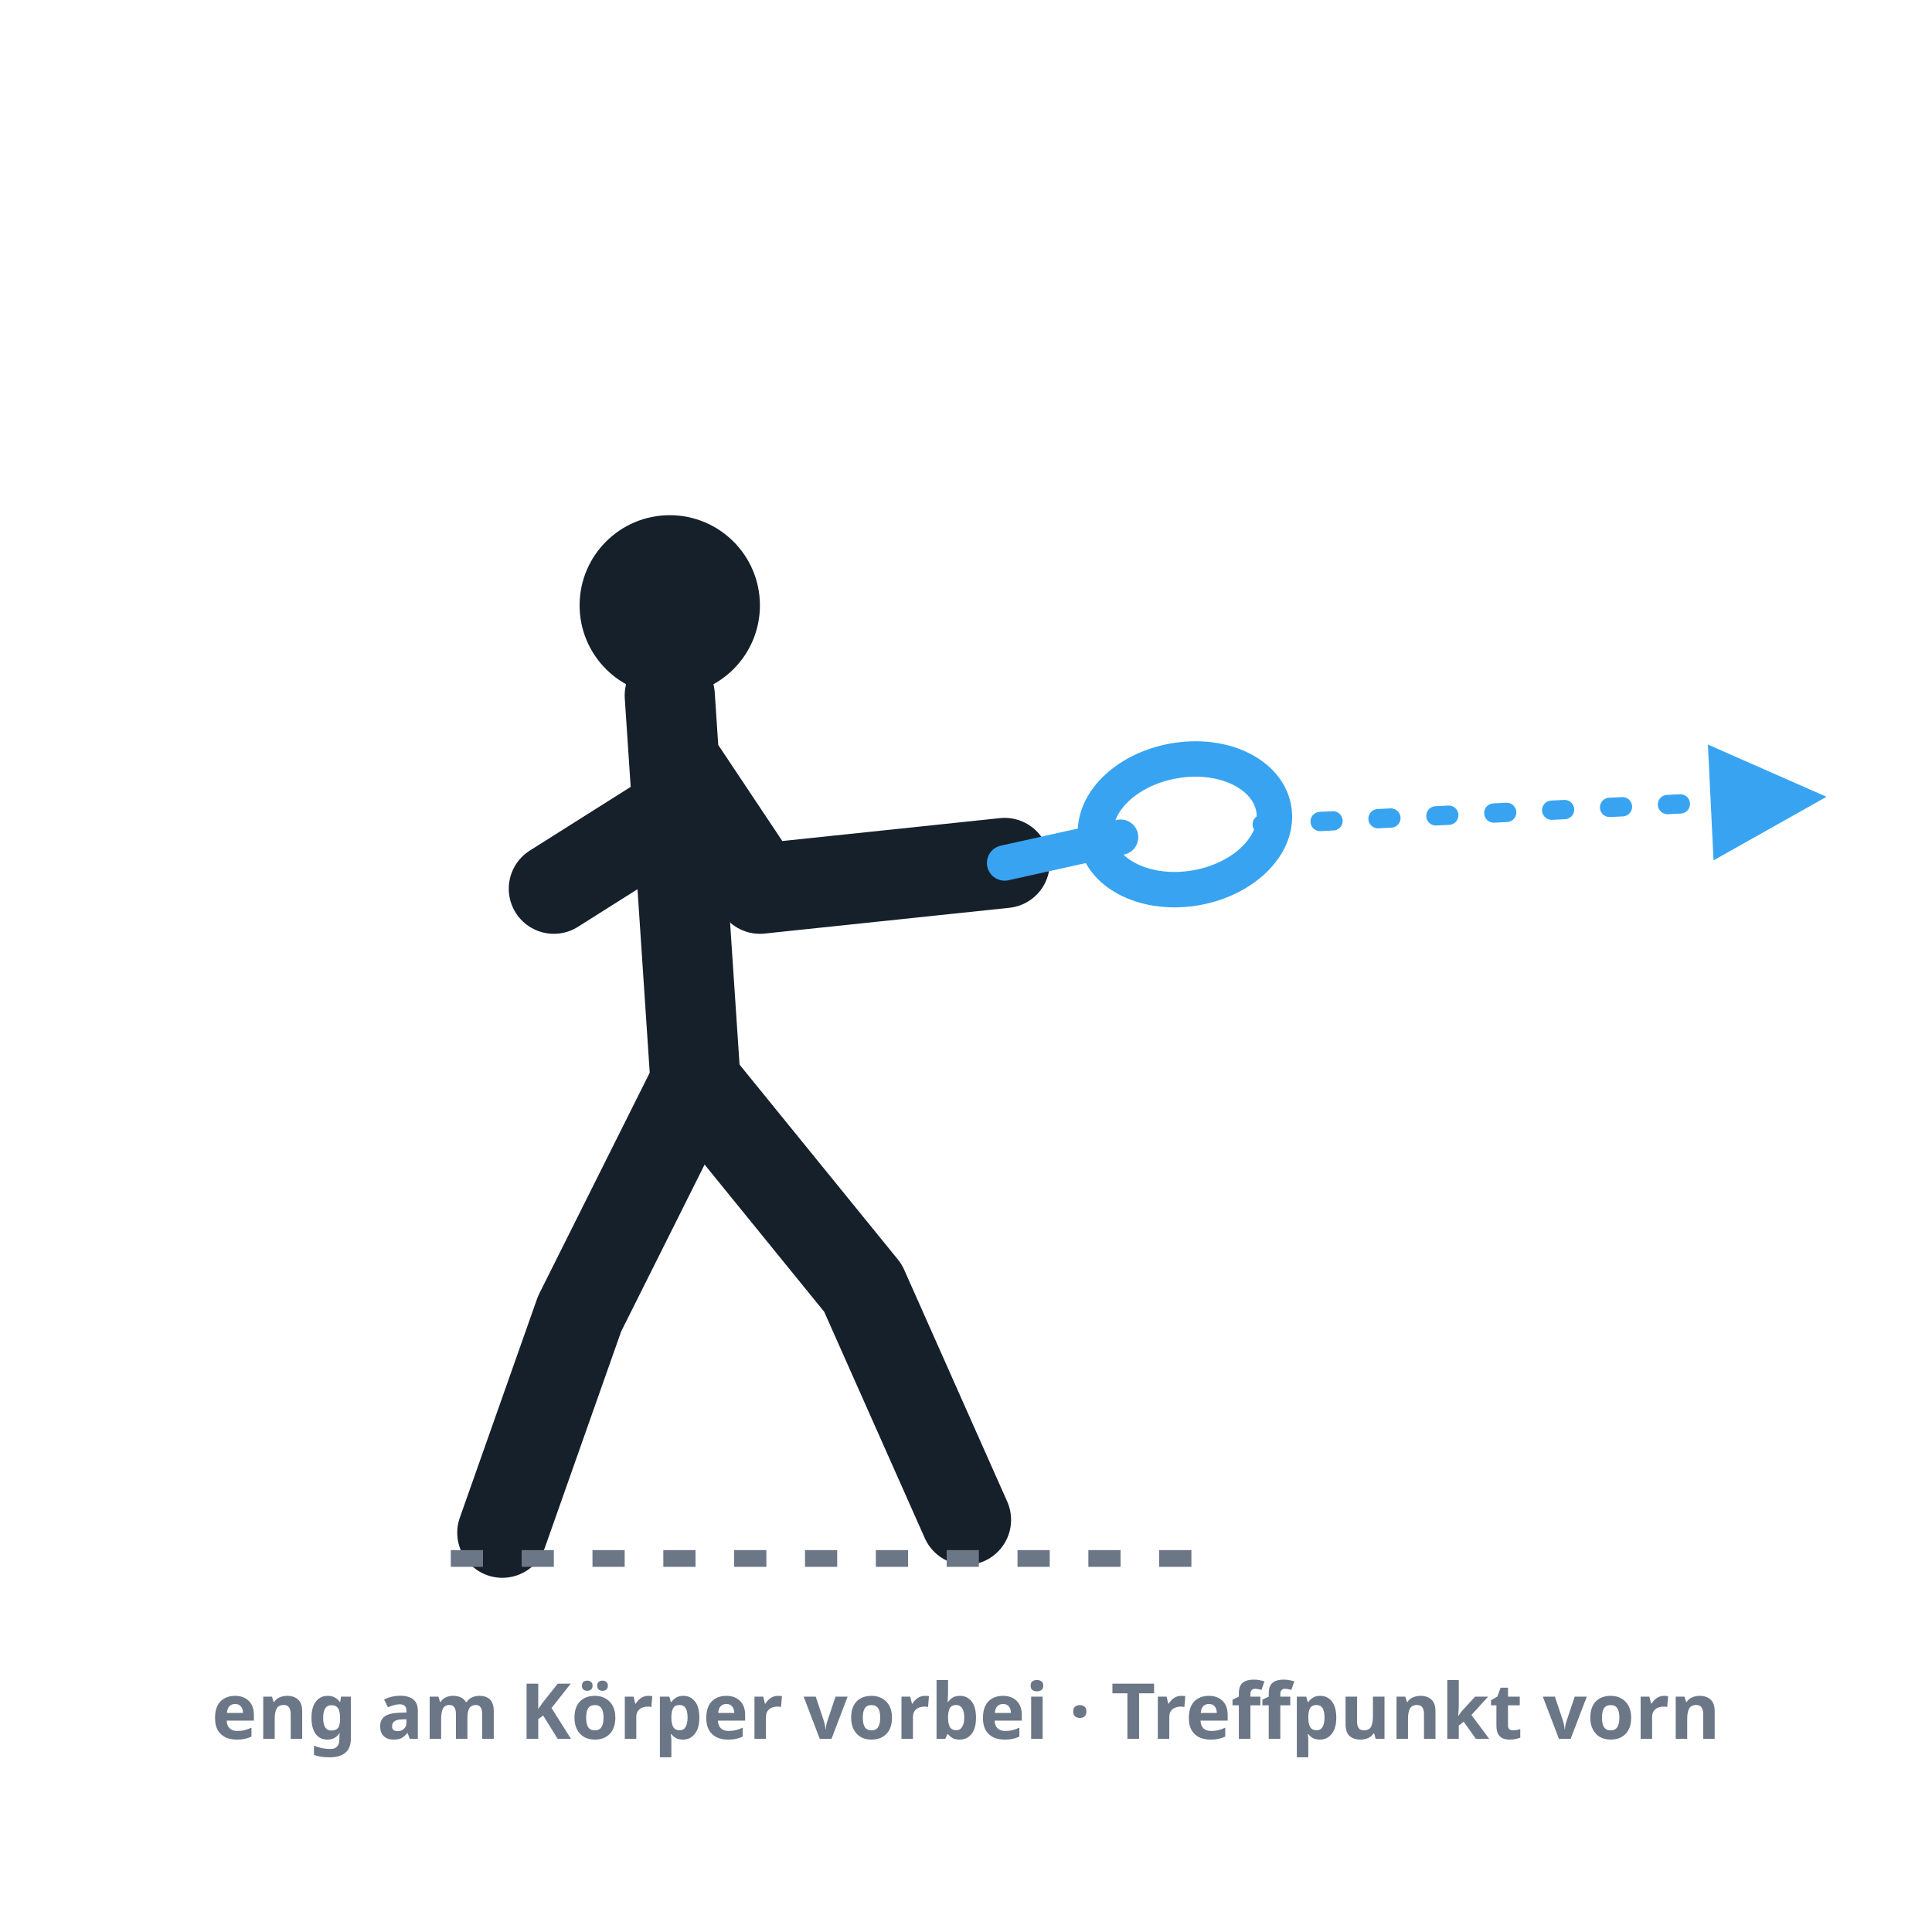
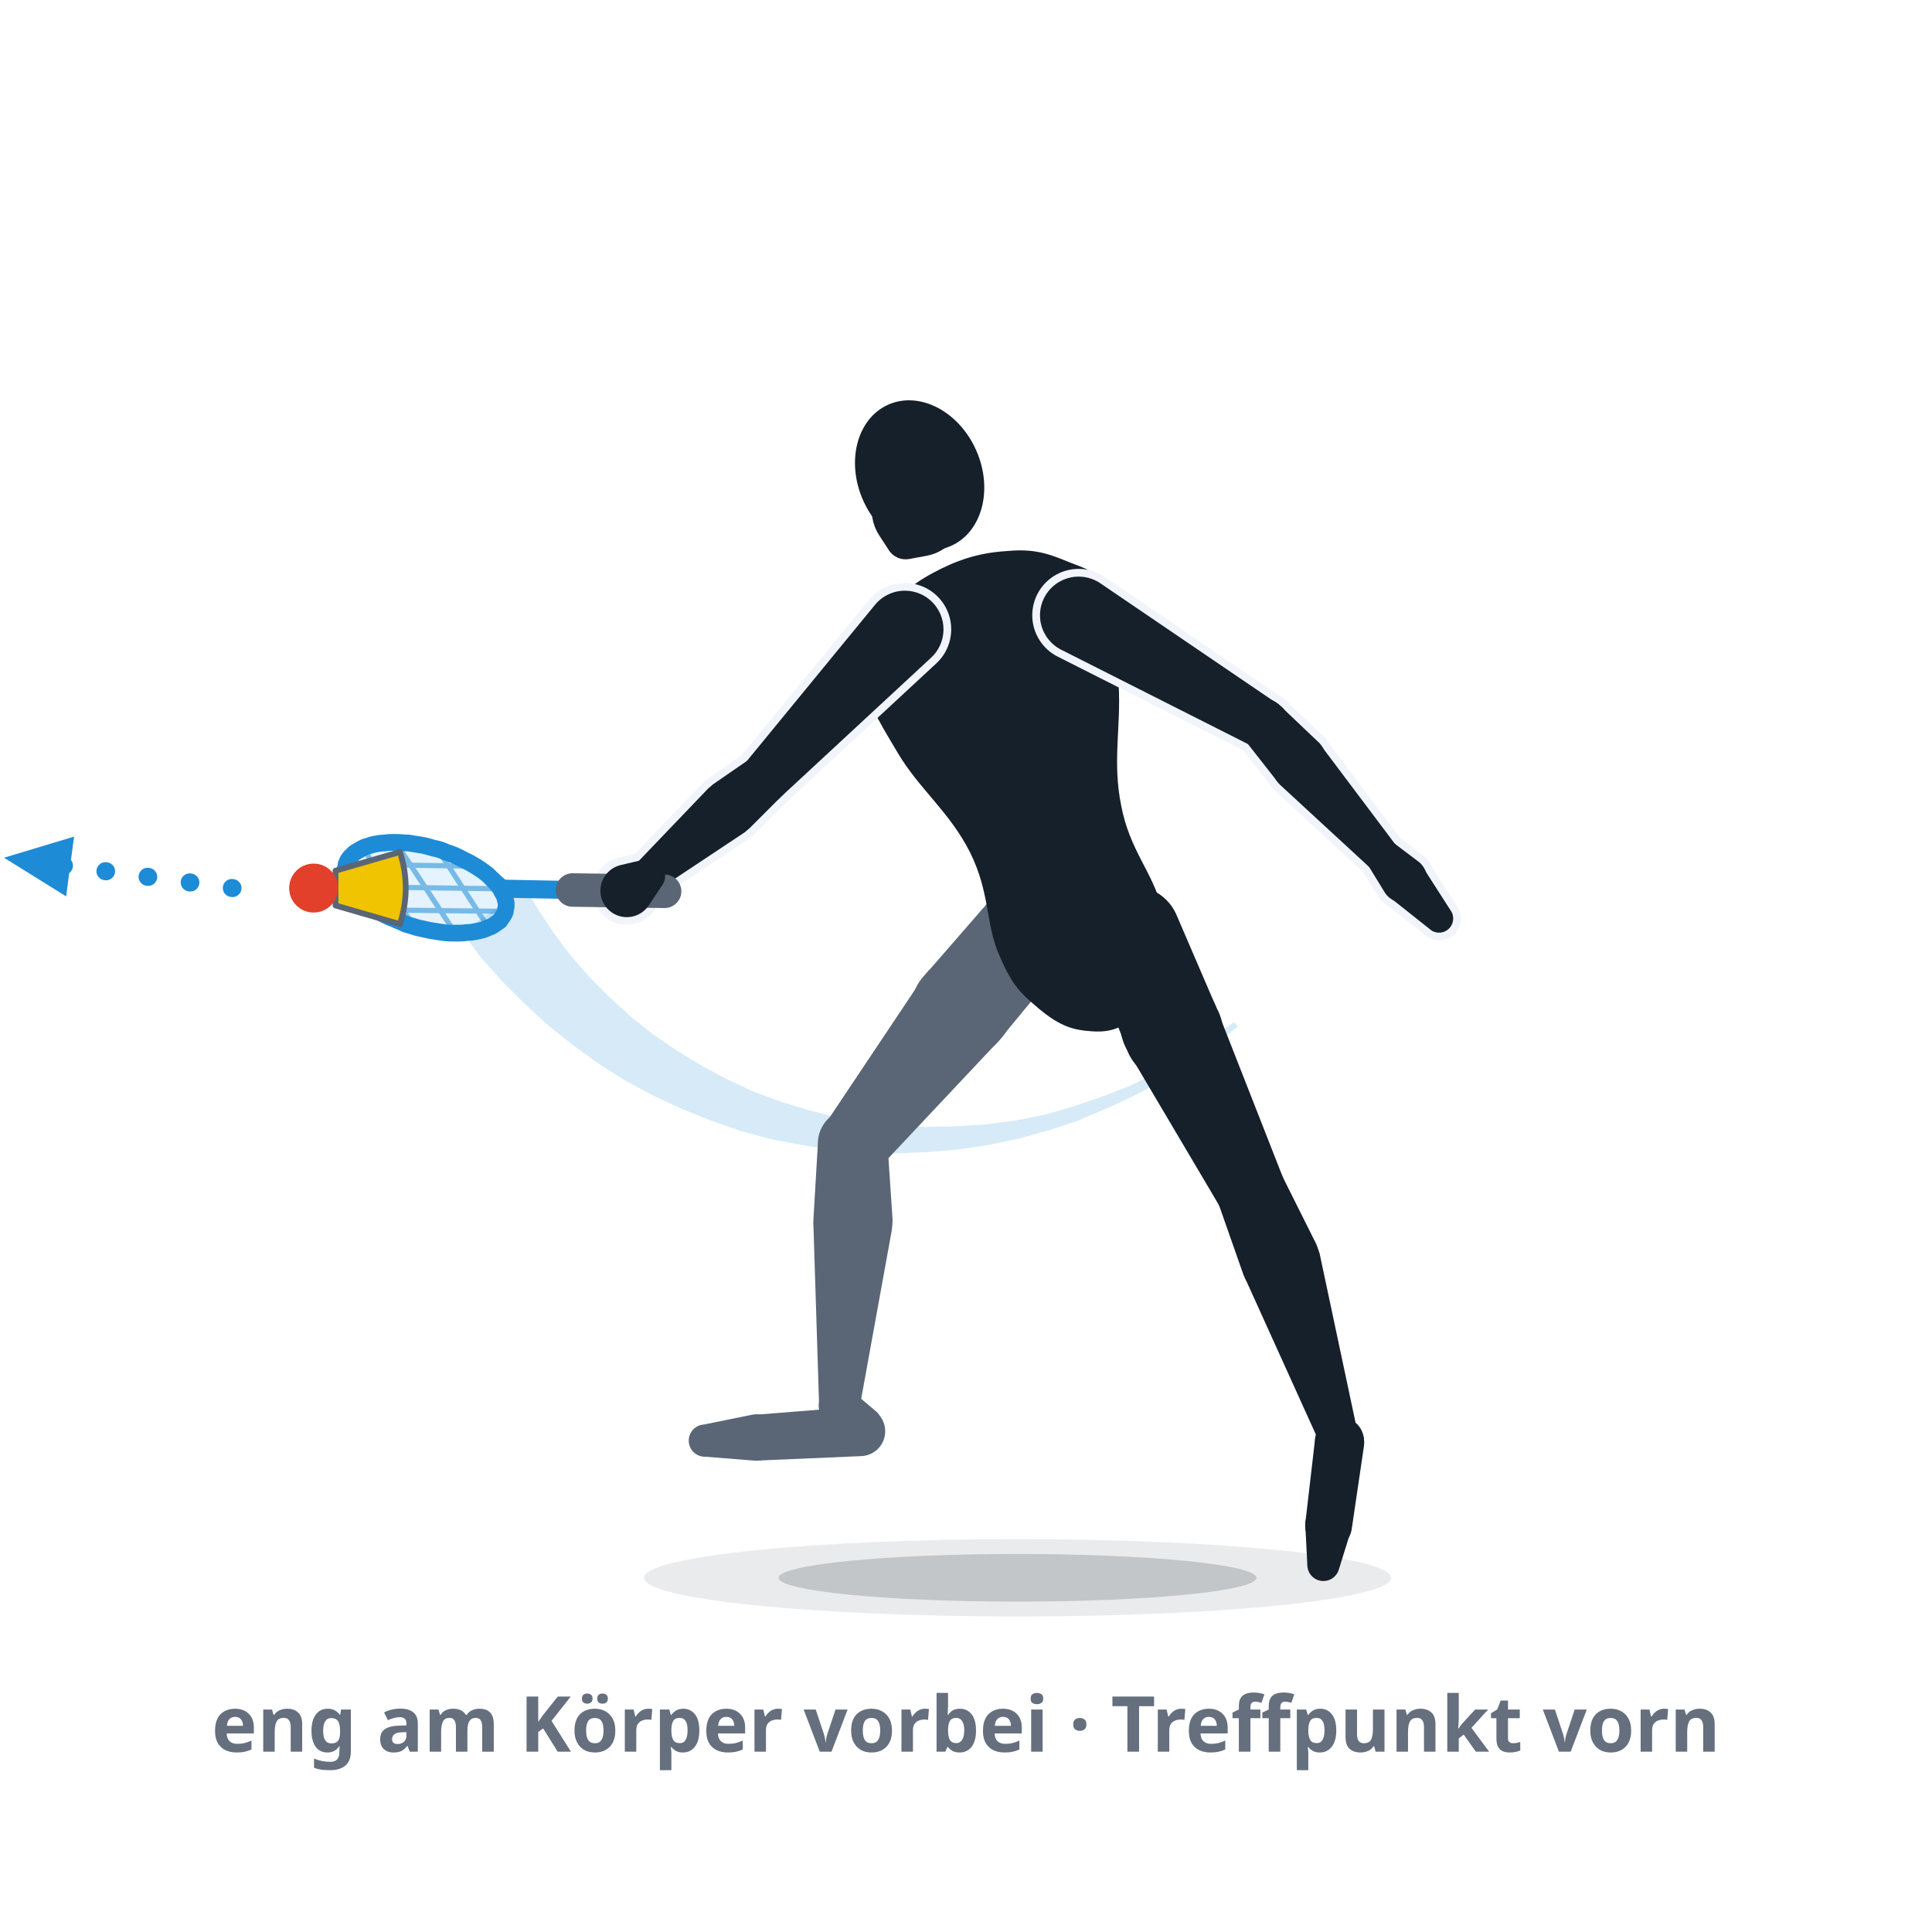
- <svg xmlns="http://www.w3.org/2000/svg" viewBox="0 0 300 300" role="img" aria-label="Die Rückhand: Gewicht auf dem schlägerseitigen Fuß, Oberkörper öffnet zur Schlagrichtung, der Schläger wird eng am Körper vorbei nach vorn geführt.">
+ <svg xmlns="http://www.w3.org/2000/svg" viewBox="0 0 300 300" role="img" data-quelle="figuren" aria-label="Die Rückhand: Gewicht auf dem schlägerseitigen Fuß, Oberkörper öffnet zur Schlagrichtung, der Schläger wird eng am Körper vorbei nach vorn geführt.">
  <style>
-     .fig{fill:none;stroke:var(--tinte,#16202b);stroke-width:14;stroke-linecap:round;stroke-linejoin:round}
-     .kopf{fill:var(--tinte,#16202b)}
-     .schaft{fill:none;stroke:var(--primaer,#38a4f1);stroke-width:5.5;stroke-linecap:round}
-     .kelle{fill:none;stroke:var(--primaer,#38a4f1);stroke-width:5.5}
-     .bahn{fill:none;stroke:var(--primaer,#38a4f1);stroke-width:3;stroke-dasharray:2 7;stroke-linecap:round}
-     .boden{fill:none;stroke:var(--tinte-3,#6b7686);stroke-width:2.6;stroke-dasharray:5 6}
-     .mk{fill:var(--primaer,#38a4f1)}
-     .st{fill:var(--tinte-3,#6b7686);font:600 12px/1 system-ui,sans-serif;text-anchor:middle}
+     .s-k{fill:var(--tinte,#16202b)}
+     .s-f{fill:var(--tinte-2,#5a6675)}
+     .s-x{fill:var(--flaeche-2,#f1f5fb);stroke:var(--flaeche-2,#f1f5fb);stroke-width:2.4;stroke-linejoin:round}
+     .s-rf{fill:var(--primaer,#38a4f1);opacity:.14}
+     .s-rs{fill:none;stroke:var(--primaer-dunkel,#1e8bd6);stroke-width:.8;opacity:.55}
+     .s-rr{fill:none;stroke:var(--primaer-dunkel,#1e8bd6);stroke-width:2.6;stroke-linejoin:round}
+     .s-rh{fill:none;stroke:var(--primaer-dunkel,#1e8bd6);stroke-width:2.1;stroke-linecap:round;stroke-linejoin:round}
+     .s-rsch{fill:none;stroke:var(--primaer-dunkel,#1e8bd6);stroke-width:2.8;stroke-linecap:round}
+     .s-rg{fill:none;stroke:var(--tinte-2,#5a6675);stroke-width:5.2;stroke-linecap:round}
+     .s-korb{fill:var(--speeder-korb,#f0c400);stroke:var(--tinte-2,#5a6675);stroke-width:.9;stroke-linejoin:round}
+     .s-kappe{fill:var(--speeder-kappe,#e2402a)}
+     .s-sch{fill:var(--schatten-boden,#16202b2e)}
+     .s-schw{fill:var(--schatten-boden,#16202b2e);opacity:.5}
+     .s-spur{fill:var(--primaer-dunkel,#1e8bd6);opacity:.18}
+     .s-bahn{fill:none;stroke:var(--primaer-dunkel,#1e8bd6);stroke-width:2.8;stroke-dasharray:.1 6.5;stroke-linecap:round}
+     .s-mk{fill:var(--primaer-dunkel,#1e8bd6)}
+     .st{fill:var(--tinte-3,#656f7e);font:600 12px/1 system-ui,sans-serif;text-anchor:middle}
  </style>
  <defs>
-     <marker id="m004" viewBox="0 0 10 10" markerWidth="7.5" markerHeight="7.5" refX="6.5" refY="5" orient="auto">
-       <path d="M1,1 L9,5 L1,9 Z" class="mk" />
+     <marker id="p004" viewBox="0 0 10 10" markerWidth="4.4" markerHeight="4.4" refX="5" refY="5" orient="auto">
+       <path d="M1,1.2 L9.4,5 L1,8.8 Z" class="s-mk" />
    </marker>
  </defs>
-   <circle class="kopf" cx="104" cy="94" r="14" />
-   <path class="fig" d="M104,108 L108,168" />
-   <path class="fig" d="M106,120 L118,138 L156,134" />
-   <path class="fig" d="M105,126 L86,138" />
-   <path class="fig" d="M108,168 L134,200 L150,236" />
-   <path class="fig" d="M108,168 L90,204 L78,238" />
-   <line class="schaft" x1="156" y1="134" x2="174" y2="130" />
-   <ellipse class="kelle" cx="184" cy="128" rx="10" ry="14" transform="rotate(80 184 128)" />
-   <path class="bahn" d="M196,128 L278,124" marker-end="url(#m004)" />
-   <line class="boden" x1="70" y1="242" x2="186" y2="242" />
-   <text class="st" x="150" y="270">eng am Körper vorbei · Treffpunkt vorn</text>
+   <ellipse class="s-schw" cx="158" cy="245" rx="58" ry="6" />
+   <ellipse class="s-sch" cx="158" cy="245" rx="37.1" ry="3.7" />
+   <path class="s-spur" d="M192.2,159.4L188.4,162.4L184.5,165.2L180.5,167.8L176.2,170.1L171.9,172.1L167.4,174L162.9,175.5L158.2,176.8L153.5,177.8L148.7,178.5L143.9,178.9L139,179.1L134.2,179L129.3,178.6L124.5,177.8L119.8,176.9L115,175.6L110.4,174L105.9,172.2L101.4,170.1L97.1,167.8L93,165.2L89,162.3L85.1,159.2L81.5,155.9L78,152.4L74.7,148.7L71.7,144.7L81.6,138L83.8,141.6L86.2,145.2L88.8,148.6L91.7,151.9L94.8,155L98.1,158L101.5,160.7L105.2,163.2L109,165.5L112.9,167.6L117,169.5L121.3,171.1L125.6,172.4L130,173.5L134.5,174.2L139.1,174.8L143.7,175L148.3,174.9L153,174.6L157.6,174L162.2,173.1L166.7,171.8L171.1,170.3L175.5,168.6L179.7,166.5L183.9,164.2L187.8,161.6L191.6,158.7Z" />
+   <g class="s-f">
+     <path d="M154.5,138.9L143.8,151.2A7.7,7.7 0 1 0 155.5,161.1L165.9,148.5A7.4,7.4 0 0 0 154.5,138.9Z" />
+     <path d="M143.2,152L127.9,174.9A5.4,5.4 0 0 0 136.3,181.6L155.2,161.5A7.7,7.7 0 1 0 143.2,152Z" />
+     <path d="M127,177.6L126.3,189.5A6.1,6.1 0 1 0 138.6,189.4L137.8,177.5A5.4,5.4 0 0 0 127,177.6Z" />
+     <path d="M126.3,190L127.2,218.5A3.1,3.1 0 0 0 133.4,219L138.5,190.9A6.1,6.1 0 1 0 126.3,190Z" />
+     <path d="M127.7,220.1L130.4,224.3A3.8,3.8 0 1 0 136.2,219.3L132.3,216A3.1,3.1 0 0 0 127.7,220.1Z" />
+     <path d="M133.4,218.4L117.1,219.7A3.6,3.6 0 0 0 117.6,226.8L133.8,226.1A3.8,3.8 0 1 0 133.4,218.4Z" />
+     <path d="M116.7,219.7L109.3,221.2A2.5,2.5 0 0 0 109.6,226.2L117.1,226.8A3.6,3.6 0 1 0 116.7,219.7Z" />
+   </g>
+   <g class="s-k">
+     <path d="M155.9,85.6C160,85.2 162.1,85.7 165.3,87C168.6,88.4 170.4,88.4 172.1,92.2C173.8,96.1 173.3,99.7 173.7,106.3C174.1,112.9 172.7,118.2 174.1,125.1C175.4,132 179,135.5 180.3,140.7C181.5,145.8 181.1,147.4 180.3,150.9C179.4,154.3 178.3,156.1 176.1,158C173.9,159.8 172.1,160.4 169.1,160.1C166.2,159.9 164.2,159 161.4,156.7C158.6,154.3 157.3,153.3 155.2,148.4C153,143.5 153.8,138.7 150.6,132.3C147.4,126 142.7,122.5 139.4,116.9C136,111.2 134.2,108.3 133.9,104C133.5,99.8 135.3,98.6 137.5,95.6C139.7,92.6 141.1,91 144.8,89C148.5,87 151.8,85.9 155.9,85.6Z" />
+     <path d="M169,147.9L174.8,162.4A7.7,7.7 0 1 0 188.9,156.5L182.7,142.1A7.4,7.4 0 0 0 169,147.9Z" />
+     <path d="M175.3,163.5L189.5,187.5A5.4,5.4 0 0 0 199.2,182.8L189,156.8A7.7,7.7 0 1 0 175.3,163.5Z" />
+     <path d="M189.1,186.6L193.1,198A6.1,6.1 0 1 0 204.4,193.2L199,182.4A5.4,5.4 0 0 0 189.1,186.6Z" />
+     <path d="M193.3,198.4L204.8,223.8A3.1,3.1 0 0 0 210.7,221.9L204.9,194.6A6.1,6.1 0 1 0 193.3,198.4Z" />
+     <path d="M204.7,221.7L204.3,222.9A3.8,3.8 0 1 0 210.8,221.2L209.9,220.4A3.1,3.1 0 0 0 204.7,221.7Z" />
+     <path d="M204.2,223.5L202.7,236.4A3.6,3.6 0 0 0 209.9,237.4L211.8,224.5A3.8,3.8 0 1 0 204.2,223.5Z" />
+     <path d="M202.7,237L203,243A2.5,2.5 0 0 0 207.9,243.7L209.7,237.9A3.6,3.6 0 1 0 202.7,237Z" />
+   </g>
+   <g class="s-k">
+     <ellipse cx="142.8" cy="73.8" rx="9.6" ry="12" transform="rotate(-24 142.8 73.8)" />
+     <path d="M136.5,83.1L138,85.4A3.1,3.1 0 0 0 141.2,86.8L143.9,86.3A7.2,7.2 0 1 0 136.5,83.1Z" />
+   </g>
+   <g class="s-x">
+     <path d="M135.8,94L115.7,118.5A3.8,3.8 0 0 0 121.3,123.7L144.5,102.2A6,6 0 1 0 135.8,94Z" />
+     <path d="M116.5,117.8L110.7,121.8A4.4,4.4 0 1 0 116.4,128.6L121.4,123.6A3.8,3.8 0 0 0 116.5,117.8Z" />
+     <path d="M110,122.4L98.6,134.3A2.6,2.6 0 0 0 102,138.3L115.7,129.2A4.4,4.4 0 1 0 110,122.4Z" />
+     <path d="M99.9,133.5L96.5,134.3A4.1,4.1 0 1 0 100.8,140.5L102.8,137.5A2.6,2.6 0 0 0 99.9,133.5Z" />
+   </g>
+   <g class="s-k">
+     <path d="M135.8,94L115.7,118.5A3.8,3.8 0 0 0 121.3,123.7L144.5,102.2A6,6 0 1 0 135.8,94Z" />
+     <path d="M116.5,117.8L110.7,121.8A4.4,4.4 0 1 0 116.4,128.6L121.4,123.6A3.8,3.8 0 0 0 116.5,117.8Z" />
+     <path d="M110,122.4L98.6,134.3A2.6,2.6 0 0 0 102,138.3L115.7,129.2A4.4,4.4 0 1 0 110,122.4Z" />
+   </g>
+   <path class="s-rf" d="M54.5,137.7C54.8,138.1 55,138.4 55.4,138.8C55.7,139.2 56.1,139.5 56.5,139.9C56.9,140.2 57.4,140.6 57.9,140.9C58.4,141.2 58.9,141.6 59.4,141.9C60,142.2 60.6,142.5 61.2,142.7C61.8,143 62.4,143.2 63,143.5C63.7,143.7 64.3,143.9 65,144.1C65.6,144.2 66.3,144.4 66.9,144.5C67.6,144.6 68.2,144.7 68.8,144.8C69.5,144.9 70.1,144.9 70.7,144.9C71.3,144.9 71.9,144.9 72.5,144.8C73,144.8 73.6,144.7 74.1,144.6C74.6,144.5 75,144.4 75.5,144.2C75.9,144 76.3,143.9 76.6,143.7C77,143.4 77.3,143.2 77.6,143C77.8,142.7 78,142.4 78.2,142.1C78.4,141.8 78.5,141.5 78.5,141.2C78.6,140.9 78.6,140.5 78.6,140.2C78.5,139.8 78.4,139.5 78.3,139.1C78.1,138.8 77.9,138.4 77.7,138C77.5,137.7 77.2,137.3 76.8,136.9C76.5,136.6 76.1,136.2 75.7,135.8C75.3,135.5 74.8,135.1 74.3,134.8C73.9,134.5 73.3,134.2 72.8,133.9C72.2,133.6 71.6,133.3 71,133C70.4,132.7 69.8,132.5 69.2,132.3C68.6,132 67.9,131.8 67.3,131.7C66.6,131.5 66,131.3 65.3,131.2C64.7,131.1 64,131 63.4,130.9C62.7,130.9 62.1,130.8 61.5,130.8C60.9,130.8 60.3,130.8 59.7,130.9C59.2,130.9 58.6,131 58.1,131.1C57.6,131.2 57.2,131.4 56.7,131.5C56.3,131.7 55.9,131.9 55.6,132.1C55.2,132.3 54.9,132.5 54.7,132.8C54.4,133 54.2,133.3 54,133.6C53.9,133.9 53.7,134.2 53.7,134.5C53.6,134.8 53.6,135.2 53.7,135.5C53.7,135.9 53.8,136.2 53.9,136.6C54.1,137 54.3,137.3 54.5,137.7Z" />
+   <path class="s-rs" d="M73.1,134.5L54.5,134.2M76.9,138L55.3,137.7M77.7,141.5L59.1,141.3M68.3,132.4L75.5,143.5M61.9,131.5L70.3,144.3M56.7,132.2L63.9,143.3" />
+   <path class="s-rh" d="M75.2,135.2L78.5,138L78.8,140.8" />
+   <path class="s-rsch" d="M88.9,138.2L78.5,138" />
+   <path class="s-rr" d="M54.5,137.7C54.8,138.1 55,138.4 55.4,138.8C55.7,139.2 56.1,139.5 56.5,139.9C56.9,140.2 57.4,140.6 57.9,140.9C58.4,141.2 58.9,141.6 59.4,141.9C60,142.2 60.6,142.5 61.2,142.7C61.8,143 62.4,143.2 63,143.5C63.7,143.7 64.3,143.9 65,144.1C65.6,144.2 66.3,144.4 66.9,144.5C67.6,144.6 68.2,144.7 68.8,144.8C69.5,144.9 70.1,144.9 70.7,144.9C71.3,144.9 71.9,144.9 72.5,144.8C73,144.8 73.6,144.7 74.1,144.6C74.6,144.5 75,144.4 75.5,144.2C75.9,144 76.3,143.9 76.6,143.7C77,143.4 77.3,143.2 77.6,143C77.8,142.7 78,142.4 78.2,142.1C78.4,141.8 78.5,141.5 78.5,141.2C78.6,140.9 78.6,140.5 78.6,140.2C78.5,139.8 78.4,139.5 78.3,139.1C78.1,138.8 77.9,138.4 77.7,138C77.5,137.7 77.2,137.3 76.8,136.9C76.5,136.6 76.1,136.2 75.7,135.8C75.3,135.5 74.8,135.1 74.3,134.8C73.9,134.5 73.3,134.2 72.8,133.9C72.2,133.6 71.6,133.3 71,133C70.4,132.7 69.8,132.5 69.2,132.3C68.6,132 67.9,131.8 67.3,131.7C66.6,131.5 66,131.3 65.3,131.2C64.7,131.1 64,131 63.4,130.9C62.7,130.9 62.1,130.8 61.5,130.8C60.9,130.8 60.3,130.8 59.7,130.9C59.2,130.9 58.6,131 58.1,131.1C57.6,131.2 57.2,131.4 56.7,131.5C56.3,131.7 55.9,131.9 55.6,132.1C55.2,132.3 54.9,132.5 54.7,132.8C54.4,133 54.2,133.3 54,133.6C53.9,133.9 53.7,134.2 53.7,134.5C53.6,134.8 53.6,135.2 53.7,135.5C53.7,135.9 53.8,136.2 53.9,136.6C54.1,137 54.3,137.3 54.5,137.7Z" />
+   <path class="s-rg" d="M103.2,138.4L88.9,138.2" />
+   <g class="s-k">
+     <path d="M99.9,133.5L96.5,134.3A4.1,4.1 0 1 0 100.8,140.5L102.8,137.5A2.6,2.6 0 0 0 99.9,133.5Z" />
+   </g>
+   <g class="s-x">
+     <path d="M164.8,100.9L194.5,115.9A3.8,3.8 0 0 0 198.4,109.3L170.9,90.6A6,6 0 1 0 164.8,100.9Z" />
+     <path d="M193.2,114.8L198.3,121.3A4.4,4.4 0 1 0 204.9,115.4L198.9,109.7A3.8,3.8 0 0 0 193.2,114.8Z" />
+     <path d="M198.8,121.9L212.9,134.9A2.6,2.6 0 0 0 216.8,131.3L205.3,116A4.4,4.4 0 1 0 198.8,121.9Z" />
+     <path d="M212.4,134.3L215.1,138.7A3.6,3.6 0 1 0 220.4,133.9L216.3,130.8A2.6,2.6 0 0 0 212.4,134.3Z" />
+     <path d="M216,139.5L222.3,144.5A2.2,2.2 0 0 0 225.4,141.6L221.1,134.9A3.5,3.5 0 1 0 216,139.5Z" />
+   </g>
+   <g class="s-k">
+     <path d="M164.8,100.9L194.5,115.9A3.8,3.8 0 0 0 198.4,109.3L170.9,90.6A6,6 0 1 0 164.8,100.9Z" />
+     <path d="M193.2,114.8L198.3,121.3A4.4,4.4 0 1 0 204.9,115.4L198.9,109.7A3.8,3.8 0 0 0 193.2,114.8Z" />
+     <path d="M198.8,121.9L212.9,134.9A2.6,2.6 0 0 0 216.8,131.3L205.3,116A4.4,4.4 0 1 0 198.8,121.9Z" />
+   </g>
+   <g class="s-k">
+     <path d="M212.4,134.3L215.1,138.7A3.6,3.6 0 1 0 220.4,133.9L216.3,130.8A2.6,2.6 0 0 0 212.4,134.3Z" />
+     <path d="M216,139.5L222.3,144.5A2.2,2.2 0 0 0 225.4,141.6L221.1,134.9A3.5,3.5 0 1 0 216,139.5Z" />
+   </g>
+   <path class="s-korb" d="M52.1,135.2L62.1,132.3Q63.9,137.9 62.1,143.5L52.1,140.6Z" />
+   <path class="s-kappe" d="M44.9,137.9a3.8,3.8 0 1 0 7.6,0a3.8,3.8 0 1 0 -7.6,0Z" />
+   <path class="s-bahn" d="M36.1,137.9 L6,133.9" marker-end="url(#p004)" />
+   <text class="st" x="150" y="272">eng am Körper vorbei · Treffpunkt vorn</text>
</svg>
